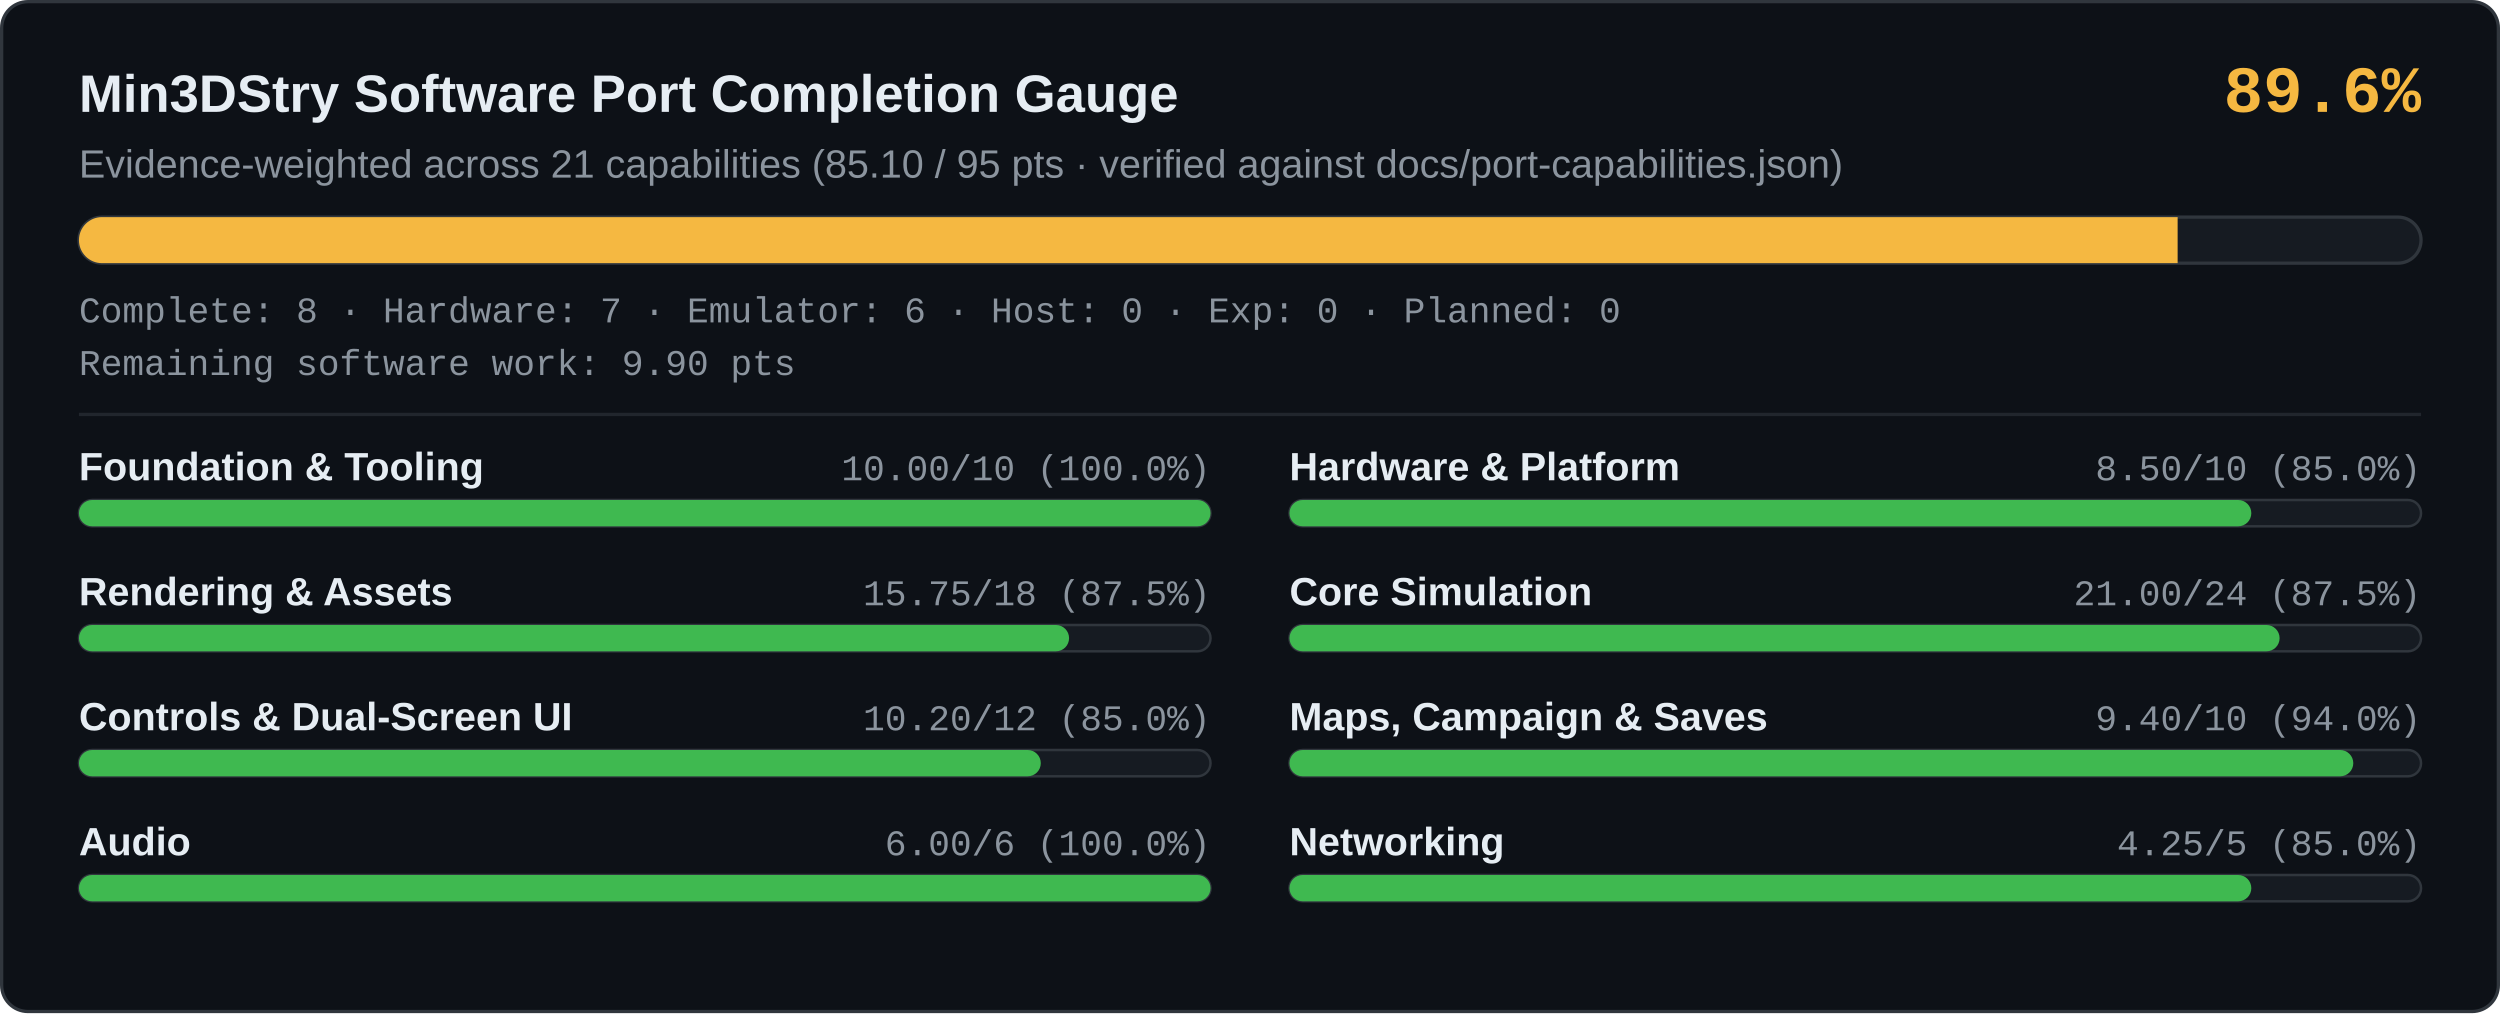
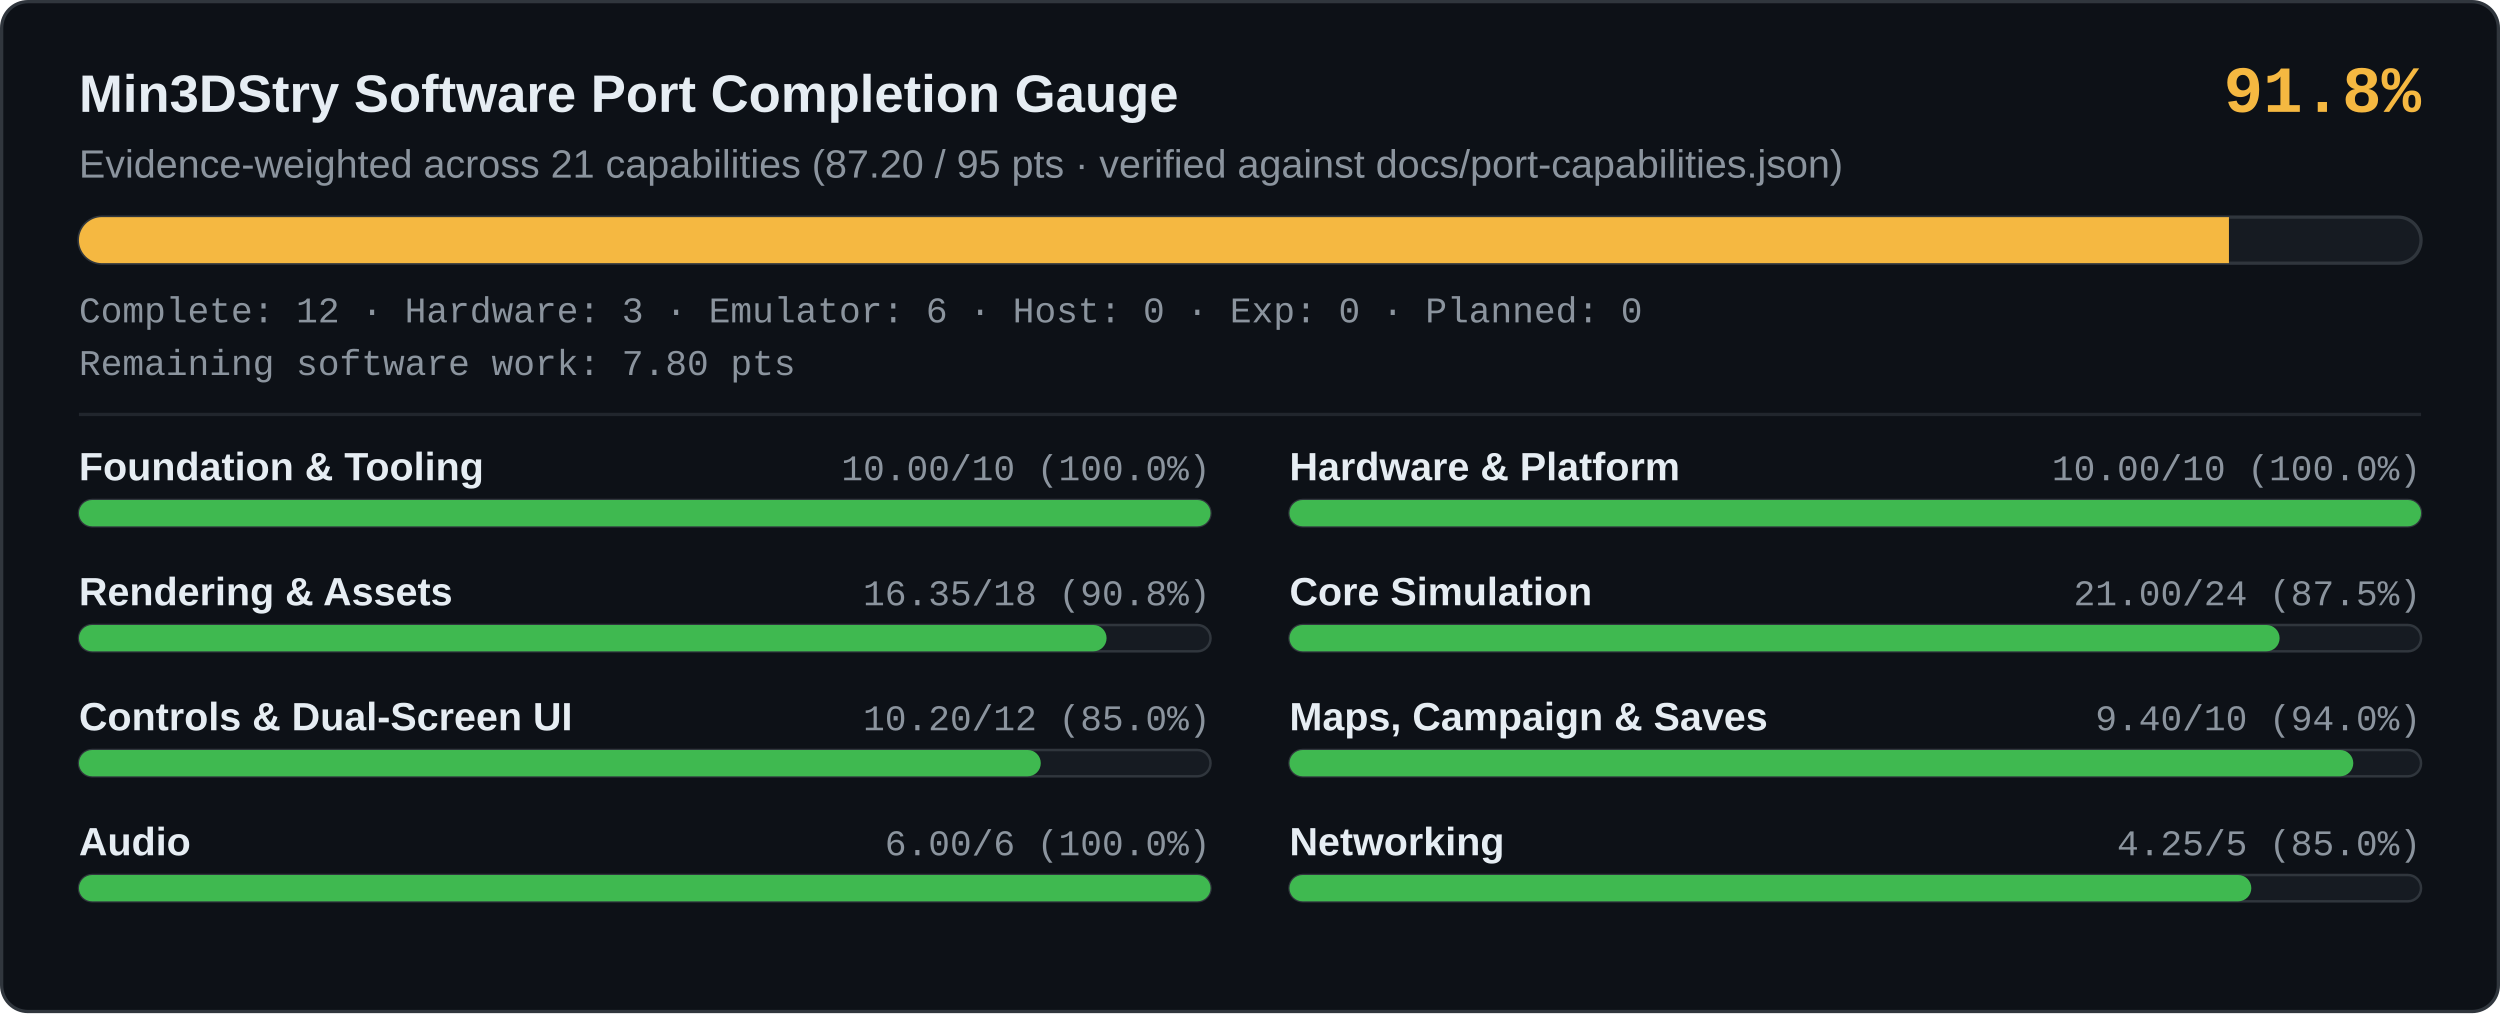
- <svg xmlns="http://www.w3.org/2000/svg" width="760" height="308" viewBox="0 0 760 308" role="img" aria-label="Min3DStry Port Completion 89.6%">
+ <svg xmlns="http://www.w3.org/2000/svg" width="760" height="308" viewBox="0 0 760 308" role="img" aria-label="Min3DStry Port Completion 91.8%">
  <defs>
    <clipPath id="barClip">
      <rect x="24" y="66" width="712" height="14" rx="7" />
    </clipPath>
  </defs>
  <rect x="0.5" y="0.5" width="759" height="307" rx="8" fill="#0d1117" stroke="#30363d" />
  <text x="24" y="34" fill="#e6edf3" font-family="Segoe UI, Ubuntu, Arial, sans-serif" font-size="16" font-weight="700">Min3DStry Software Port Completion Gauge</text>
-   <text x="736" y="34" text-anchor="end" fill="#f5b841" font-family="Consolas, Liberation Mono, monospace" font-size="20" font-weight="700">89.6%</text>
-   <text x="24" y="54" fill="#8b949e" font-family="Segoe UI, Ubuntu, Arial, sans-serif" font-size="12">Evidence-weighted across 21 capabilities (85.10 / 95 pts · verified against docs/port-capabilities.json)</text>
+   <text x="736" y="34" text-anchor="end" fill="#f5b841" font-family="Consolas, Liberation Mono, monospace" font-size="20" font-weight="700">91.8%</text>
+   <text x="24" y="54" fill="#8b949e" font-family="Segoe UI, Ubuntu, Arial, sans-serif" font-size="12">Evidence-weighted across 21 capabilities (87.20 / 95 pts · verified against docs/port-capabilities.json)</text>
  <rect x="24" y="66" width="712" height="14" rx="7" fill="#161b22" stroke="#30363d" />
  <g clip-path="url(#barClip)">
-     <rect x="24" y="66" width="638.0" height="14" fill="#f5b841" />
+     <rect x="24" y="66" width="653.6" height="14" fill="#f5b841" />
  </g>
-   <text x="24" y="98" fill="#8b949e" font-family="Consolas, Liberation Mono, monospace" font-size="11">Complete: 8  ·  Hardware: 7  ·  Emulator: 6  ·  Host: 0  ·  Exp: 0  ·  Planned: 0</text>
-   <text x="24" y="114" fill="#8b949e" font-family="Consolas, Liberation Mono, monospace" font-size="11">Remaining software work: 9.90 pts</text>
+   <text x="24" y="98" fill="#8b949e" font-family="Consolas, Liberation Mono, monospace" font-size="11">Complete: 12  ·  Hardware: 3  ·  Emulator: 6  ·  Host: 0  ·  Exp: 0  ·  Planned: 0</text>
+   <text x="24" y="114" fill="#8b949e" font-family="Consolas, Liberation Mono, monospace" font-size="11">Remaining software work: 7.80 pts</text>
  <line x1="24" y1="126" x2="736" y2="126" stroke="#21262d" stroke-width="1" />
  <text x="24" y="146" fill="#e6edf3" font-family="Segoe UI, Ubuntu, Arial, sans-serif" font-size="12" font-weight="600">Foundation &amp; Tooling</text>
  <text x="368" y="146" text-anchor="end" fill="#8b949e" font-family="Consolas, Liberation Mono, monospace" font-size="11">10.00/10 (100.0%)</text>
  <rect x="24" y="152" width="344" height="8" rx="4" fill="#161b22" stroke="#30363d" stroke-width="0.75" />
  <rect x="24" y="152" width="344.0" height="8" rx="4" fill="#3fb950" />
  <text x="392" y="146" fill="#e6edf3" font-family="Segoe UI, Ubuntu, Arial, sans-serif" font-size="12" font-weight="600">Hardware &amp; Platform</text>
-   <text x="736" y="146" text-anchor="end" fill="#8b949e" font-family="Consolas, Liberation Mono, monospace" font-size="11">8.50/10 (85.0%)</text>
+   <text x="736" y="146" text-anchor="end" fill="#8b949e" font-family="Consolas, Liberation Mono, monospace" font-size="11">10.00/10 (100.0%)</text>
  <rect x="392" y="152" width="344" height="8" rx="4" fill="#161b22" stroke="#30363d" stroke-width="0.75" />
-   <rect x="392" y="152" width="292.4" height="8" rx="4" fill="#3fb950" />
+   <rect x="392" y="152" width="344.0" height="8" rx="4" fill="#3fb950" />
  <text x="24" y="184" fill="#e6edf3" font-family="Segoe UI, Ubuntu, Arial, sans-serif" font-size="12" font-weight="600">Rendering &amp; Assets</text>
-   <text x="368" y="184" text-anchor="end" fill="#8b949e" font-family="Consolas, Liberation Mono, monospace" font-size="11">15.75/18 (87.5%)</text>
+   <text x="368" y="184" text-anchor="end" fill="#8b949e" font-family="Consolas, Liberation Mono, monospace" font-size="11">16.35/18 (90.8%)</text>
  <rect x="24" y="190" width="344" height="8" rx="4" fill="#161b22" stroke="#30363d" stroke-width="0.75" />
-   <rect x="24" y="190" width="301.0" height="8" rx="4" fill="#3fb950" />
+   <rect x="24" y="190" width="312.4" height="8" rx="4" fill="#3fb950" />
  <text x="392" y="184" fill="#e6edf3" font-family="Segoe UI, Ubuntu, Arial, sans-serif" font-size="12" font-weight="600">Core Simulation</text>
  <text x="736" y="184" text-anchor="end" fill="#8b949e" font-family="Consolas, Liberation Mono, monospace" font-size="11">21.00/24 (87.5%)</text>
  <rect x="392" y="190" width="344" height="8" rx="4" fill="#161b22" stroke="#30363d" stroke-width="0.75" />
  <rect x="392" y="190" width="301.0" height="8" rx="4" fill="#3fb950" />
  <text x="24" y="222" fill="#e6edf3" font-family="Segoe UI, Ubuntu, Arial, sans-serif" font-size="12" font-weight="600">Controls &amp; Dual-Screen UI</text>
  <text x="368" y="222" text-anchor="end" fill="#8b949e" font-family="Consolas, Liberation Mono, monospace" font-size="11">10.20/12 (85.0%)</text>
  <rect x="24" y="228" width="344" height="8" rx="4" fill="#161b22" stroke="#30363d" stroke-width="0.75" />
  <rect x="24" y="228" width="292.4" height="8" rx="4" fill="#3fb950" />
  <text x="392" y="222" fill="#e6edf3" font-family="Segoe UI, Ubuntu, Arial, sans-serif" font-size="12" font-weight="600">Maps, Campaign &amp; Saves</text>
  <text x="736" y="222" text-anchor="end" fill="#8b949e" font-family="Consolas, Liberation Mono, monospace" font-size="11">9.40/10 (94.0%)</text>
  <rect x="392" y="228" width="344" height="8" rx="4" fill="#161b22" stroke="#30363d" stroke-width="0.75" />
  <rect x="392" y="228" width="323.4" height="8" rx="4" fill="#3fb950" />
  <text x="24" y="260" fill="#e6edf3" font-family="Segoe UI, Ubuntu, Arial, sans-serif" font-size="12" font-weight="600">Audio</text>
  <text x="368" y="260" text-anchor="end" fill="#8b949e" font-family="Consolas, Liberation Mono, monospace" font-size="11">6.00/6 (100.0%)</text>
  <rect x="24" y="266" width="344" height="8" rx="4" fill="#161b22" stroke="#30363d" stroke-width="0.75" />
  <rect x="24" y="266" width="344.0" height="8" rx="4" fill="#3fb950" />
  <text x="392" y="260" fill="#e6edf3" font-family="Segoe UI, Ubuntu, Arial, sans-serif" font-size="12" font-weight="600">Networking</text>
  <text x="736" y="260" text-anchor="end" fill="#8b949e" font-family="Consolas, Liberation Mono, monospace" font-size="11">4.25/5 (85.0%)</text>
  <rect x="392" y="266" width="344" height="8" rx="4" fill="#161b22" stroke="#30363d" stroke-width="0.75" />
  <rect x="392" y="266" width="292.4" height="8" rx="4" fill="#3fb950" />
</svg>
